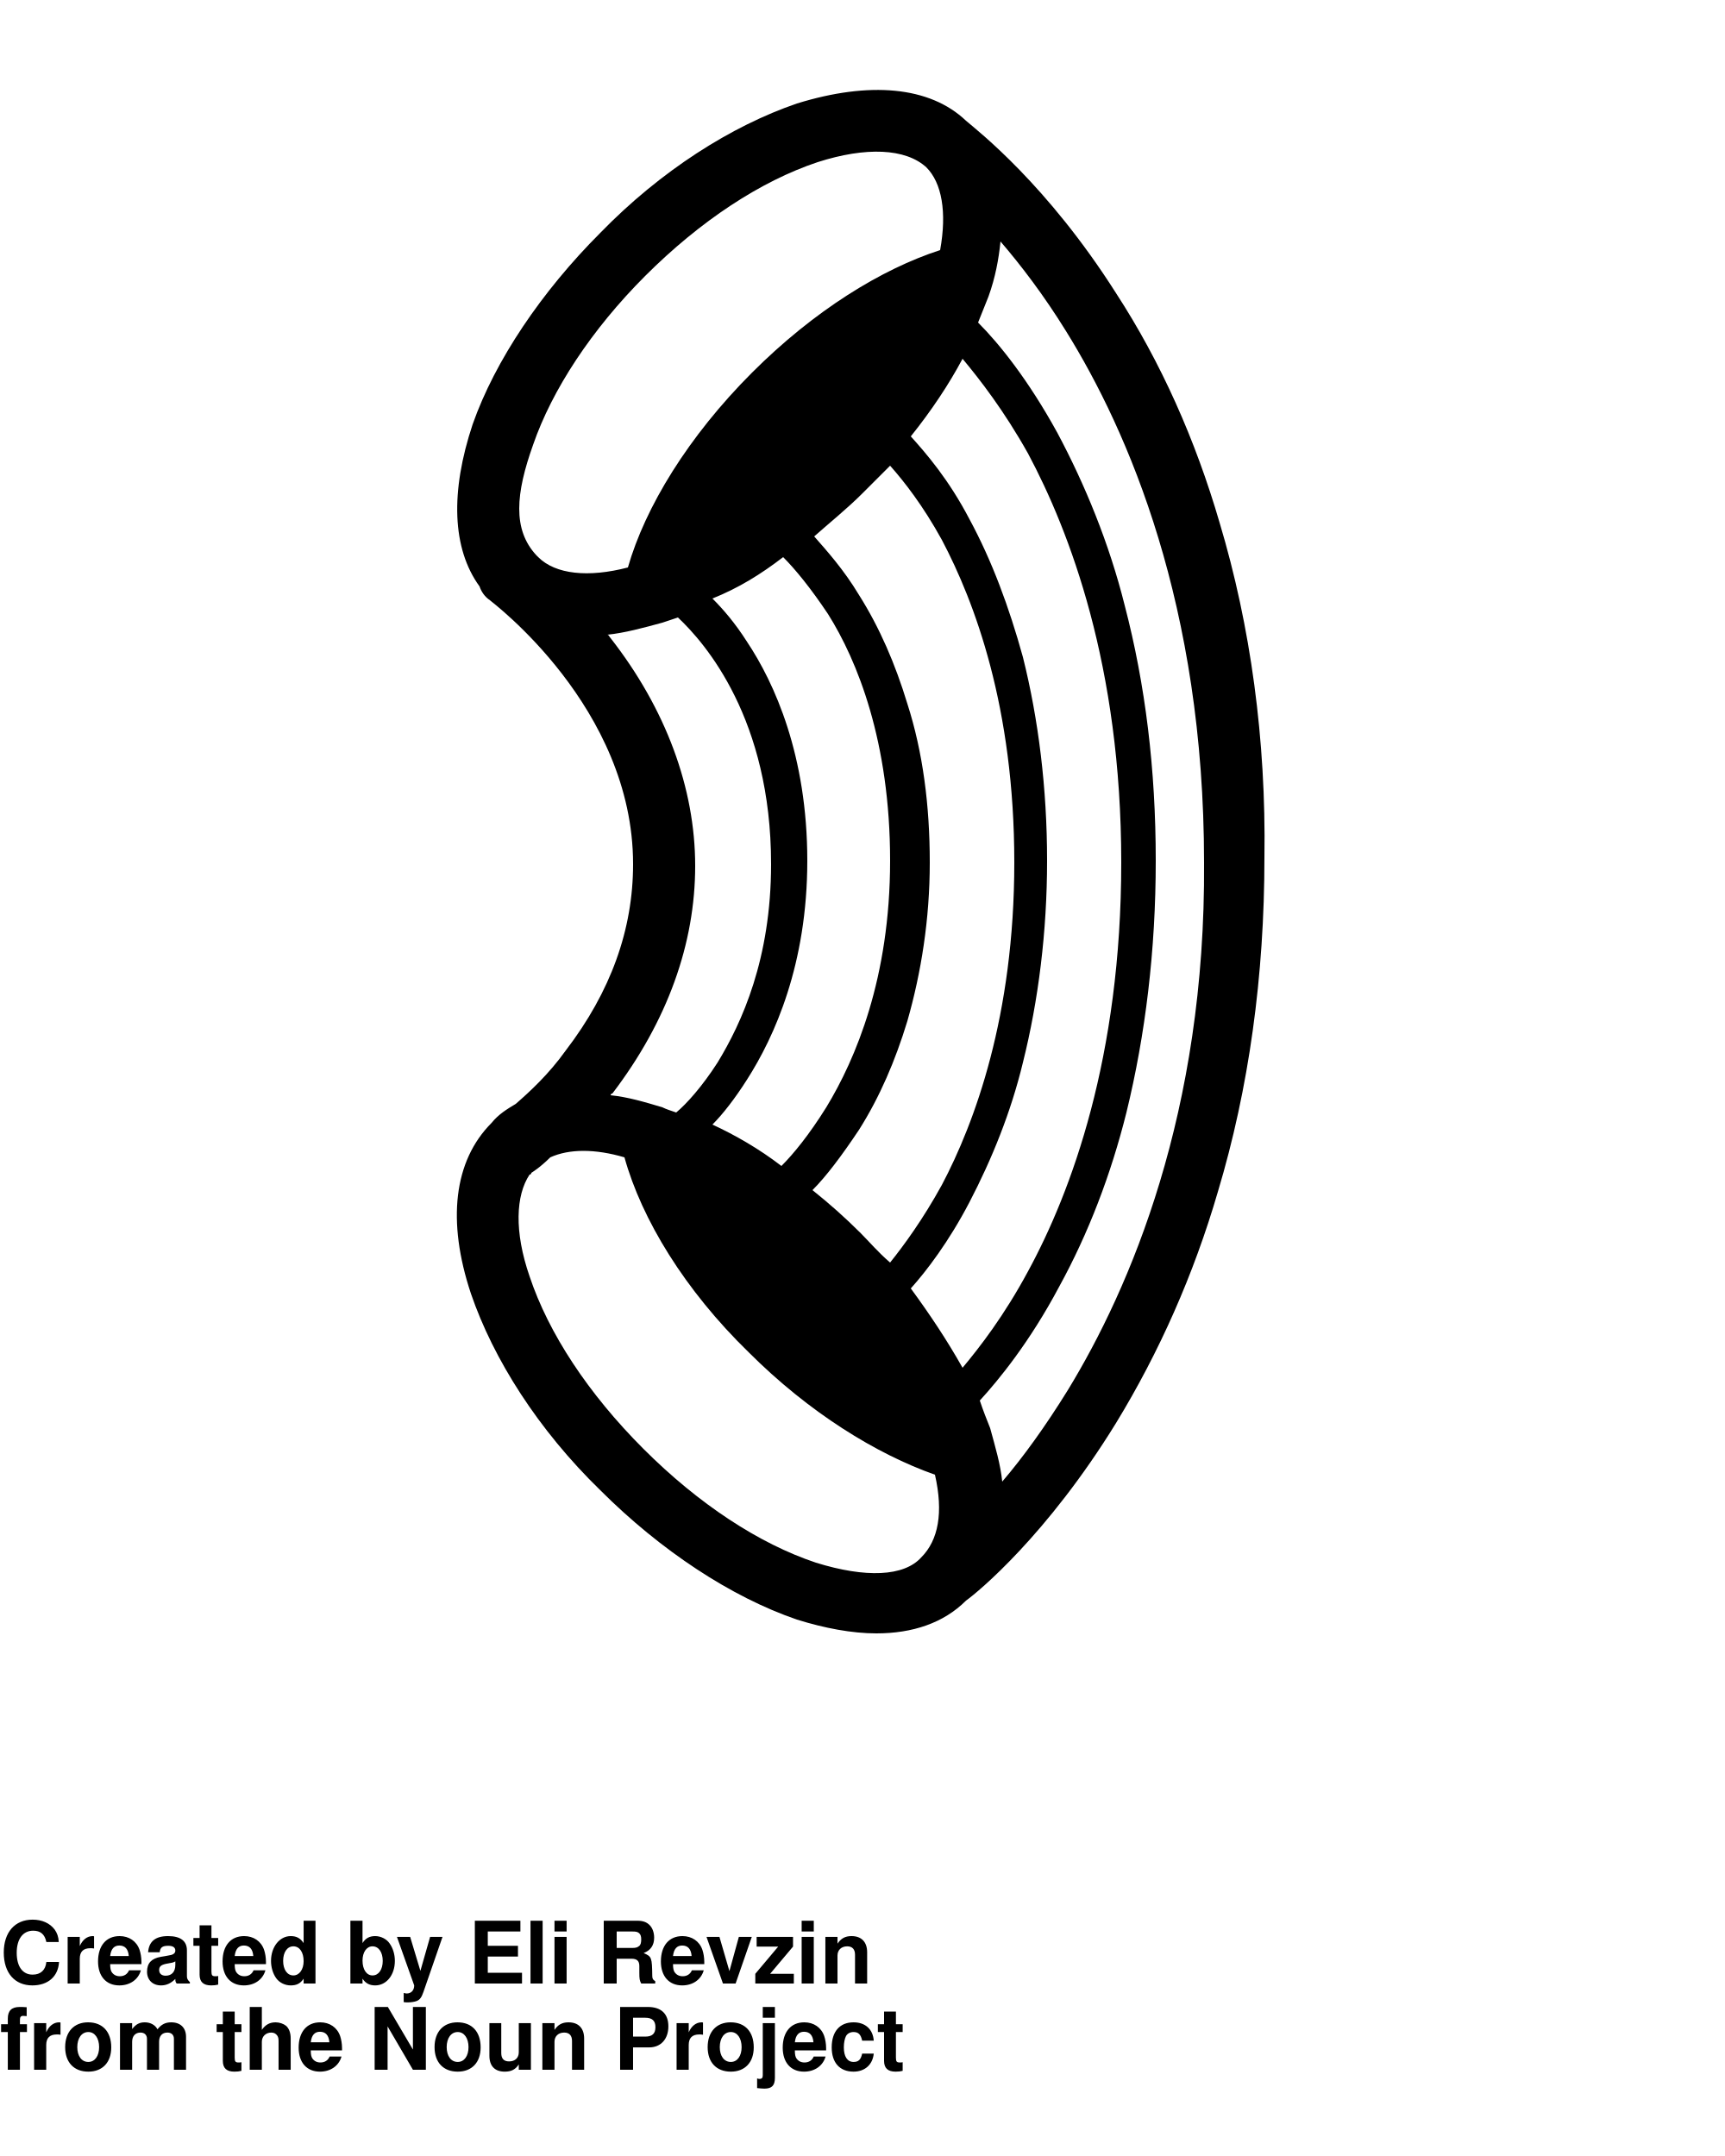
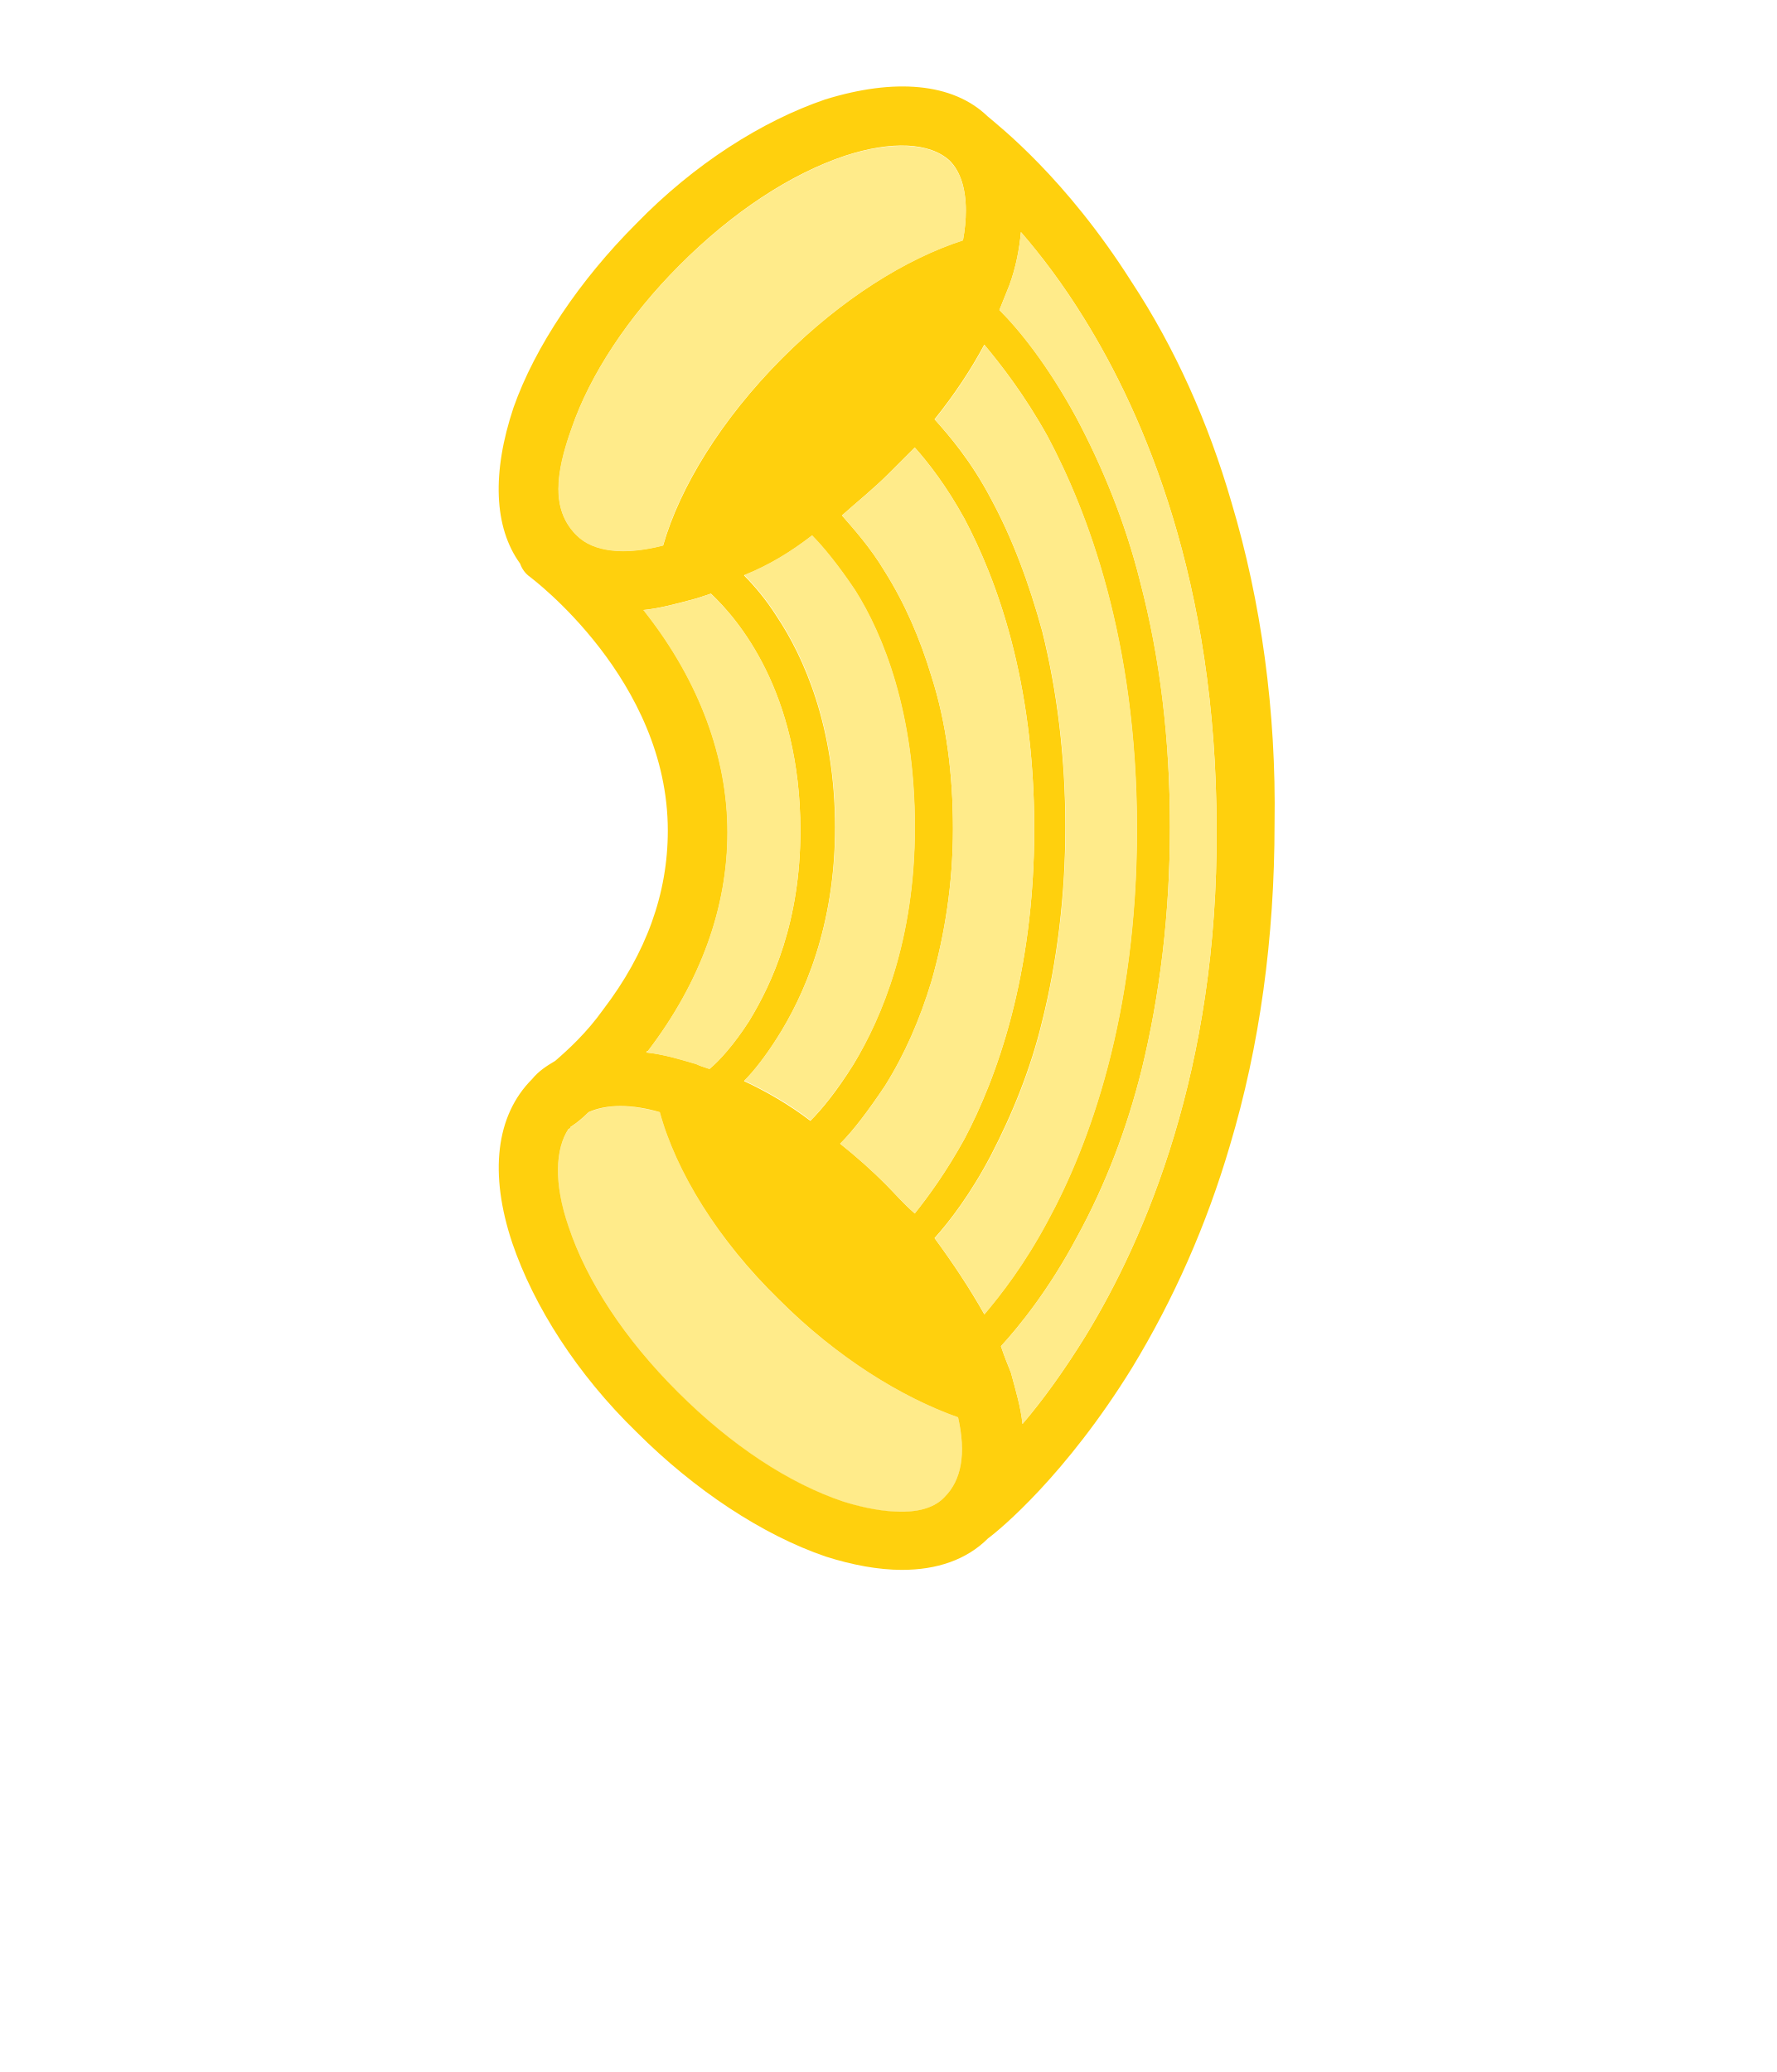
- <svg xmlns="http://www.w3.org/2000/svg" version="1.1" x="0px" y="0px" viewBox="0 0 100 125" enable-background="new 0 0 100 100" xml:space="preserve">
-   <path d="M70.7,30.3c-1.4-4.8-3.4-9.3-6-13.3c-4-6.3-8-9.4-8.7-10C53.9,5,50.4,4.7,46.2,6c-3.8,1.3-7.9,3.9-11.4,7.5  c-3.4,3.4-6.1,7.4-7.4,11.1c-1.3,3.9-1.2,7.2,0.4,9.4c0.1,0.3,0.3,0.6,0.6,0.8c0.1,0.1,8.3,6.2,8.3,15.3c0,3.8-1.3,7.4-3.9,10.8  c-1,1.4-2.1,2.4-2.9,3.1c-0.5,0.3-1,0.6-1.4,1.1c-2.2,2.2-2.6,5.7-1.2,9.9c1.3,3.8,3.9,7.9,7.5,11.4c3.5,3.5,7.6,6.2,11.4,7.5  c1.6,0.5,3.2,0.8,4.6,0.8c2.1,0,3.9-0.6,5.2-1.9c0.7-0.5,4.7-3.8,8.7-10.3c2.5-4.1,4.5-8.6,5.9-13.4c1.8-6,2.7-12.5,2.7-19.4  C73.4,42.9,72.5,36.3,70.7,30.3z M49.9,71.5c-0.9-0.9-1.8-1.7-2.8-2.5c0.8-0.8,1.7-2,2.7-3.5c1.2-1.9,2.1-4,2.8-6.3  c0.8-2.8,1.3-5.9,1.3-9.2c0-3.3-0.4-6.4-1.3-9.2c-0.7-2.3-1.6-4.4-2.8-6.3c-0.9-1.5-1.9-2.6-2.6-3.4c0.9-0.8,1.9-1.6,2.8-2.5  c0.5-0.5,1.1-1.1,1.6-1.6c0.8,0.9,1.9,2.3,3,4.3c1.9,3.6,4.2,9.7,4.2,18.7c0,8.9-2.3,15.1-4.2,18.7c-1.1,2-2.2,3.5-3,4.5  C50.9,72.6,50.4,72,49.9,71.5z M45.4,32.3c0.7,0.7,1.6,1.8,2.6,3.3c1.7,2.7,3.6,7.4,3.6,14.3c0,6.8-2,11.5-3.7,14.3  c-1,1.6-1.9,2.7-2.6,3.4c-1.3-1-2.7-1.8-4-2.4c0.6-0.6,1.3-1.5,2-2.6c1.6-2.5,3.5-6.7,3.5-12.7c0-6.1-1.9-10.3-3.5-12.7  c-0.7-1.1-1.4-1.9-2-2.5C42.8,34.1,44.1,33.3,45.4,32.3z M52.8,74.7c0.9-1,2.2-2.7,3.4-5c1.3-2.5,2.4-5.2,3.1-8.1  c0.9-3.6,1.4-7.6,1.4-11.7c0-4.2-0.5-8.2-1.4-11.8c-0.8-2.9-1.8-5.6-3.1-8c-1.2-2.3-2.5-3.8-3.4-4.8c1.2-1.5,2.2-3,3-4.5  c1,1.2,2.4,3,3.8,5.5c2.4,4.5,5.4,12.3,5.4,23.7c0,11.3-2.9,19.1-5.4,23.7c-1.4,2.6-2.8,4.4-3.8,5.6C54.9,77.7,53.9,76.2,52.8,74.7z   M30.9,25.8c1.1-3.2,3.4-6.7,6.5-9.8c3.2-3.2,6.7-5.5,10-6.6c2.8-0.9,5.1-0.8,6.3,0.3c0,0,0,0,0,0c0.9,0.9,1.2,2.6,0.8,4.8  c-3.4,1.1-7.3,3.5-10.9,7.1c-3.7,3.7-6.2,7.8-7.2,11.3c-2.3,0.6-4.2,0.4-5.2-0.6c0,0-0.1-0.1-0.1-0.1c0,0,0,0,0,0  C29.7,30.7,29.9,28.6,30.9,25.8z M40.3,50.2c0-4.5-1.7-9.1-4.9-13.2c-0.1-0.1-0.1-0.2-0.2-0.2c1-0.1,2.1-0.4,3.2-0.7  c0.3-0.1,0.6-0.2,0.9-0.3c1.6,1.5,5.4,5.9,5.4,14.3c0,5.5-1.7,9.2-3.1,11.5c-0.9,1.4-1.8,2.4-2.4,2.9c-0.3-0.1-0.6-0.2-0.8-0.3  c-1-0.3-2-0.6-3-0.7c0,0,0-0.1,0.1-0.1C38.7,59.2,40.3,54.7,40.3,50.2z M47.3,90.6c-3.3-1.1-6.8-3.4-10-6.6c-3.2-3.2-5.5-6.7-6.6-10  c-0.9-2.6-0.8-4.7,0-5.9c0,0,0.1,0,0.1-0.1c0,0,0.5-0.3,1.1-0.9c1.1-0.5,2.6-0.5,4.3,0c1,3.6,3.5,7.7,7.2,11.3  c3.5,3.5,7.4,5.9,10.8,7.1c0.5,2.2,0.2,3.8-0.8,4.8c0,0,0,0,0,0C52.4,91.4,50.2,91.5,47.3,90.6z M61.9,80.6  c-1.3,2.1-2.6,3.9-3.8,5.3c-0.1-1-0.4-2-0.7-3.1c-0.2-0.5-0.4-1-0.6-1.6c1.1-1.2,2.9-3.4,4.6-6.6c1.7-3.1,3-6.5,3.9-10.1  C66.4,60,67,55.1,67,49.9c0-5.3-0.6-10.2-1.8-14.8c-0.9-3.6-2.3-7-3.9-10c-1.7-3.1-3.4-5.2-4.6-6.4c0.2-0.5,0.4-1,0.6-1.5  c0.4-1.1,0.6-2.2,0.7-3.2c1.2,1.4,2.5,3.1,3.8,5.2c3.6,5.8,8,15.9,8,30.8C69.9,64.5,65.5,74.7,61.9,80.6z" />
-   <text x="0" y="115" fill="#000000" font-size="5px" font-weight="bold" font-family="'Helvetica Neue', Helvetica, Arial-Unicode, Arial, Sans-serif">Created by Eli Revzin</text>
-   <text x="0" y="120" fill="#000000" font-size="5px" font-weight="bold" font-family="'Helvetica Neue', Helvetica, Arial-Unicode, Arial, Sans-serif">from the Noun Project</text>
+ <svg xmlns="http://www.w3.org/2000/svg" version="1.1" id="Layer_1" x="0px" y="0px" viewBox="0 0 800 933" enable-background="new 0 0 800 933" xml:space="preserve">
+   <g id="XMLID_1_">
+     <g>
+       <path fill="#FFEB8A" d="M431.4,638.2c3.7,16.4,1.5,28.4-6,35.8c-4.1,4.5-10.9,6.8-19.8,6.8c-7.3,0-16-1.5-25.7-4.5    c-24.6-8.2-50.8-25.4-74.6-49.3c-23.9-23.9-41-50-49.3-74.6c-6.7-19.4-6-35.1,0-44c0,0,0.8,0,0.8-0.8c0,0,3.7-2.2,8.2-6.7    c8.2-3.7,19.4-3.7,32.1,0c7.5,26.9,26.1,57.5,53.7,84.4C376.9,611.3,406,629.2,431.4,638.2z" />
+       <path fill="#FFD00D" d="M554.5,226.2c13.4,44.8,20.2,94,19.4,144.8c0,51.5-6.7,100-20.1,144.8c-10.5,35.8-25.4,69.4-44,100    c-29.9,48.5-59.7,73.1-64.9,76.9c-9.7,9.7-23.1,14.2-38.8,14.2c-10.5,0-22.4-2.2-34.3-6c-28.4-9.7-59-29.9-85.1-56    c-26.9-26.1-46.3-56.7-56-85.1c-10.5-31.3-7.5-57.5,8.9-73.9c3-3.7,6.7-6,10.4-8.2c6-5.2,14.2-12.7,21.6-23.1    c19.4-25.4,29.1-52.2,29.1-80.6c0-67.9-61.2-113.5-62-114.2c-2.2-1.5-3.7-3.7-4.5-6c-11.9-16.4-12.7-41.1-3-70.2    c9.7-27.6,29.9-57.5,55.2-82.8c26.1-26.9,56.7-46.3,85.1-56c31.3-9.7,57.5-7.5,73.1,7.5c5.2,4.5,35.1,27.6,64.9,74.6    C529.1,156.7,544.1,190.3,554.5,226.2z M488.8,601.6c26.9-44,59.7-120.2,59-228.4c0-111.2-32.8-186.6-59.7-229.9    c-9.7-15.7-19.4-28.4-28.4-38.8c-0.7,7.5-2.2,15.7-5.2,23.9c-1.5,3.7-3,7.5-4.5,11.2c9,8.9,21.6,24.6,34.3,47.8    c12,22.4,22.4,47.8,29.1,74.6c9,34.3,13.4,70.9,13.4,110.5c0,38.8-4.5,75.4-12.7,109c-6.7,26.9-16.4,52.2-29.1,75.4    c-12.7,23.9-26.1,40.3-34.3,49.3c1.5,4.5,3,8.2,4.5,11.9c2.2,8.2,4.5,15.7,5.2,23.1C469.4,630.7,479.1,617.3,488.8,601.6z     M471.6,550.1c18.7-34.3,40.3-92.6,40.3-176.9c0-85.1-22.4-143.3-40.3-176.9c-10.4-18.7-20.9-32.1-28.4-41.1    c-6,11.2-13.4,22.4-22.4,33.6c6.7,7.5,16.4,18.7,25.4,35.8c9.7,17.9,17.2,38.1,23.1,59.7c6.7,26.9,10.4,56.7,10.4,88.1    c0,30.6-3.7,60.5-10.4,87.3c-5.2,21.6-13.4,41.8-23.1,60.5c-9,17.2-18.7,29.9-25.4,37.3c8.2,11.2,15.7,22.4,22.4,34.3    C450.8,582.9,461.2,569.5,471.6,550.1z M465.7,373.2c0-67.2-17.2-112.7-31.4-139.6c-8.2-14.9-16.4-25.4-22.4-32.1    c-3.7,3.7-8.2,8.2-11.9,11.9c-6.7,6.7-14.2,12.7-20.9,18.7c5.2,6,12.7,14.2,19.4,25.4c8.9,14.2,15.7,29.8,20.9,47    c6.7,20.9,9.7,44,9.7,68.7c0,24.6-3.7,47.8-9.7,68.7c-5.2,17.2-12,32.8-20.9,47c-7.5,11.2-14.2,20.1-20.2,26.1    c7.5,6,14.2,11.9,20.9,18.7c3.7,3.7,7.5,8.2,12.7,12.7c6-7.5,14.2-18.7,22.4-33.6C448.5,485.9,465.7,439.6,465.7,373.2z     M433.6,108.2c0.9-4.8,1.3-9.3,1.3-13.4c0-10-2.5-17.7-7.3-22.5c-9-8.2-26.1-9-47-2.2c-24.6,8.2-50.8,25.4-74.6,49.3    c-23.1,23.1-40.3,49.3-48.5,73.2c-3.7,10.4-6,19.6-6,27.5c0,7.9,2.2,14.7,7.5,20.2l0.8,0.8c7.5,7.5,21.6,8.9,38.8,4.5    c7.5-26.1,26.1-56.7,53.7-84.4C379.1,134.4,408.2,116.4,433.6,108.2z M425.4,674c7.5-7.5,9.7-19.4,6-35.8    c-25.4-9-54.5-26.9-80.6-53c-27.6-26.9-46.3-57.5-53.7-84.4c-12.7-3.7-23.9-3.7-32.1,0c-4.5,4.5-8.2,6.7-8.2,6.7    c0,0.8-0.8,0.8-0.8,0.8c-6,9-6.7,24.6,0,44c8.2,24.6,25.4,50.8,49.3,74.6c23.9,23.9,50,41.1,74.6,49.3c9.7,3,18.4,4.5,25.7,4.5    C414.5,680.8,421.3,678.5,425.4,674z M411.9,372.5c0-51.5-14.2-86.6-26.9-106.7c-7.5-11.2-14.2-19.4-19.4-24.6    c-9.7,7.5-19.4,13.4-30.6,17.9c4.5,4.5,9.7,10.5,14.9,18.7c11.9,17.9,26.1,49.3,26.1,94.8c0,44.8-14.2,76.1-26.1,94.8    c-5.2,8.2-10.4,14.9-14.9,19.4c9.7,4.5,20.2,10.5,29.9,17.9c5.2-5.2,11.9-13.4,19.4-25.4C397,458.3,411.9,423.2,411.9,372.5z     M337.3,459.8c10.5-17.2,23.1-44.8,23.1-85.8c0-62.7-28.4-95.5-40.3-106.7c-2.2,0.8-4.5,1.5-6.7,2.2c-8.2,2.2-16.4,4.5-23.9,5.2    c0.8,0,0.8,0.7,1.5,1.5c23.9,30.6,36.6,64.9,36.6,98.5s-11.9,67.2-35.8,98.5c-0.7,0-0.7,0.7-0.7,0.7c7.5,0.8,14.9,3,22.4,5.2    c1.5,0.8,3.7,1.5,6,2.2C323.9,477.7,330.6,470.2,337.3,459.8z" />
+       <path fill="#FFEB8A" d="M547.8,373.2c0.7,108.2-32.1,184.4-59,228.4c-9.7,15.7-19.4,29.1-28.4,39.6c-0.8-7.5-3-14.9-5.2-23.1    c-1.5-3.7-3-7.5-4.5-11.9c8.2-9,21.6-25.4,34.3-49.3c12.7-23.1,22.4-48.5,29.1-75.4c8.2-33.6,12.7-70.2,12.7-109    c0-39.6-4.5-76.1-13.4-110.5c-6.7-26.9-17.2-52.2-29.1-74.6c-12.7-23.1-25.4-38.8-34.3-47.8c1.5-3.7,3-7.5,4.5-11.2    c3-8.2,4.5-16.4,5.2-23.9c9,10.4,18.7,23.1,28.4,38.8C515,186.6,547.8,262,547.8,373.2z" />
+       <path fill="#FFEB8A" d="M512,373.2c0,84.3-21.6,142.6-40.3,176.9c-10.4,19.4-20.9,32.8-28.4,41.8c-6.7-12-14.2-23.1-22.4-34.3    c6.7-7.5,16.4-20.2,25.4-37.3c9.7-18.7,17.9-38.8,23.1-60.5c6.7-26.9,10.4-56.7,10.4-87.3c0-31.4-3.7-61.2-10.4-88.1    c-6-21.6-13.4-41.8-23.1-59.7c-9-17.2-18.7-28.4-25.4-35.8c9-11.2,16.4-22.4,22.4-33.6c7.5,9,17.9,22.4,28.4,41.1    C489.6,229.9,512,288.1,512,373.2z" />
+       <path fill="#FFEB8A" d="M434.3,233.6c14.2,26.9,31.4,72.4,31.4,139.6c0,66.4-17.2,112.7-31.4,139.6c-8.2,14.9-16.4,26.1-22.4,33.6    c-5.2-4.5-9-9-12.7-12.7c-6.7-6.7-13.4-12.7-20.9-18.7c6-6,12.7-14.9,20.2-26.1c8.9-14.2,15.7-29.9,20.9-47    c6-20.9,9.7-44,9.7-68.7c0-24.6-3-47.8-9.7-68.7c-5.2-17.2-12-32.8-20.9-47c-6.7-11.2-14.2-19.4-19.4-25.4    c6.7-6,14.2-11.9,20.9-18.7c3.7-3.7,8.2-8.2,11.9-11.9C417.9,208.2,426.1,218.7,434.3,233.6z" />
+       <path fill="#FFEB8A" d="M434.9,94.9c0,4.1-0.4,8.6-1.3,13.4c-25.4,8.2-54.5,26.1-81.4,53c-27.6,27.6-46.3,58.2-53.7,84.4    c-17.2,4.5-31.3,3-38.8-4.5l-0.8-0.8c-5.2-5.6-7.5-12.3-7.5-20.2c0-7.9,2.2-17.1,6-27.5c8.2-23.9,25.4-50,48.5-73.2    c23.9-23.9,50-41,74.6-49.3c20.9-6.7,38.1-6,47,2.2C432.4,77.2,434.9,84.9,434.9,94.9z" />
+       <path fill="#FFEB8A" d="M385.1,265.7c12.7,20.1,26.9,55.2,26.9,106.7c0,50.8-14.9,85.8-27.6,106.7c-7.5,11.9-14.2,20.1-19.4,25.4    c-9.7-7.5-20.2-13.4-29.9-17.9c4.5-4.5,9.7-11.2,14.9-19.4c11.9-18.7,26.1-50,26.1-94.8c0-45.5-14.2-76.9-26.1-94.8    c-5.2-8.2-10.4-14.2-14.9-18.7c11.2-4.5,20.9-10.4,30.6-17.9C370.9,246.3,377.6,254.5,385.1,265.7z" />
+       <path fill="#FFEB8A" d="M360.4,374c0,41-12.7,68.7-23.1,85.8c-6.7,10.5-13.4,17.9-17.9,21.6c-2.2-0.8-4.5-1.5-6-2.2    c-7.5-2.2-14.9-4.5-22.4-5.2c0,0,0-0.7,0.7-0.7c23.9-31.4,35.8-64.9,35.8-98.5s-12.7-67.9-36.6-98.5c-0.8-0.8-0.8-1.5-1.5-1.5    c7.5-0.8,15.7-3,23.9-5.2c2.2-0.8,4.5-1.5,6.7-2.2C332.1,278.4,360.4,311.2,360.4,374z" />
+     </g>
+     <g>
+ 	</g>
+   </g>
</svg>
